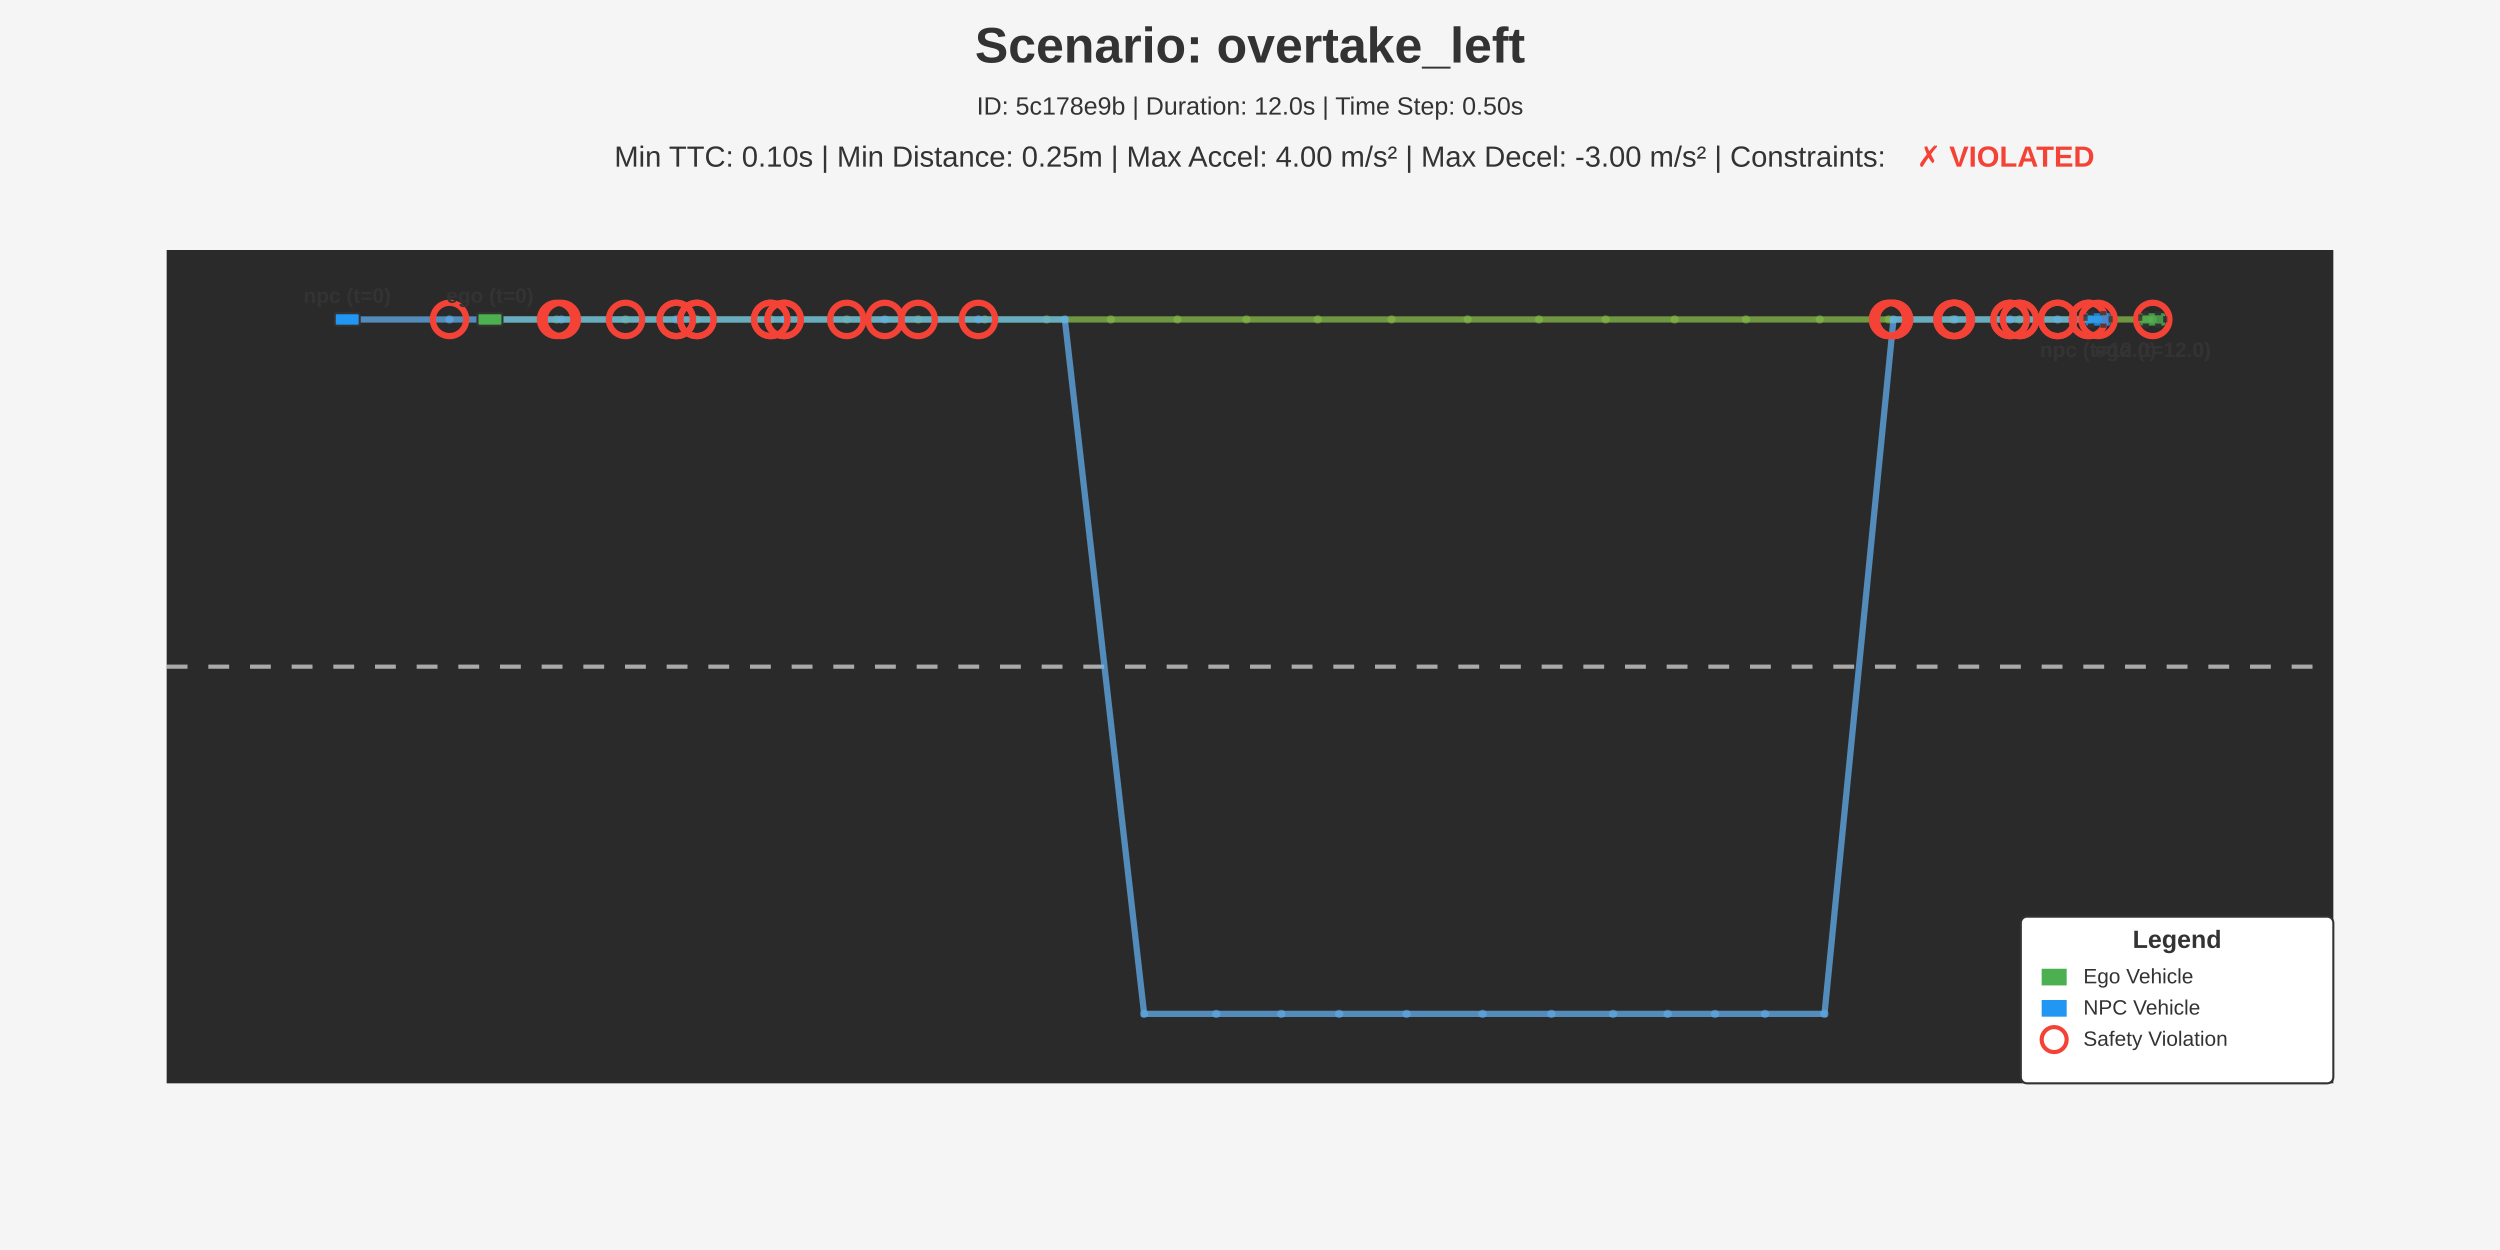
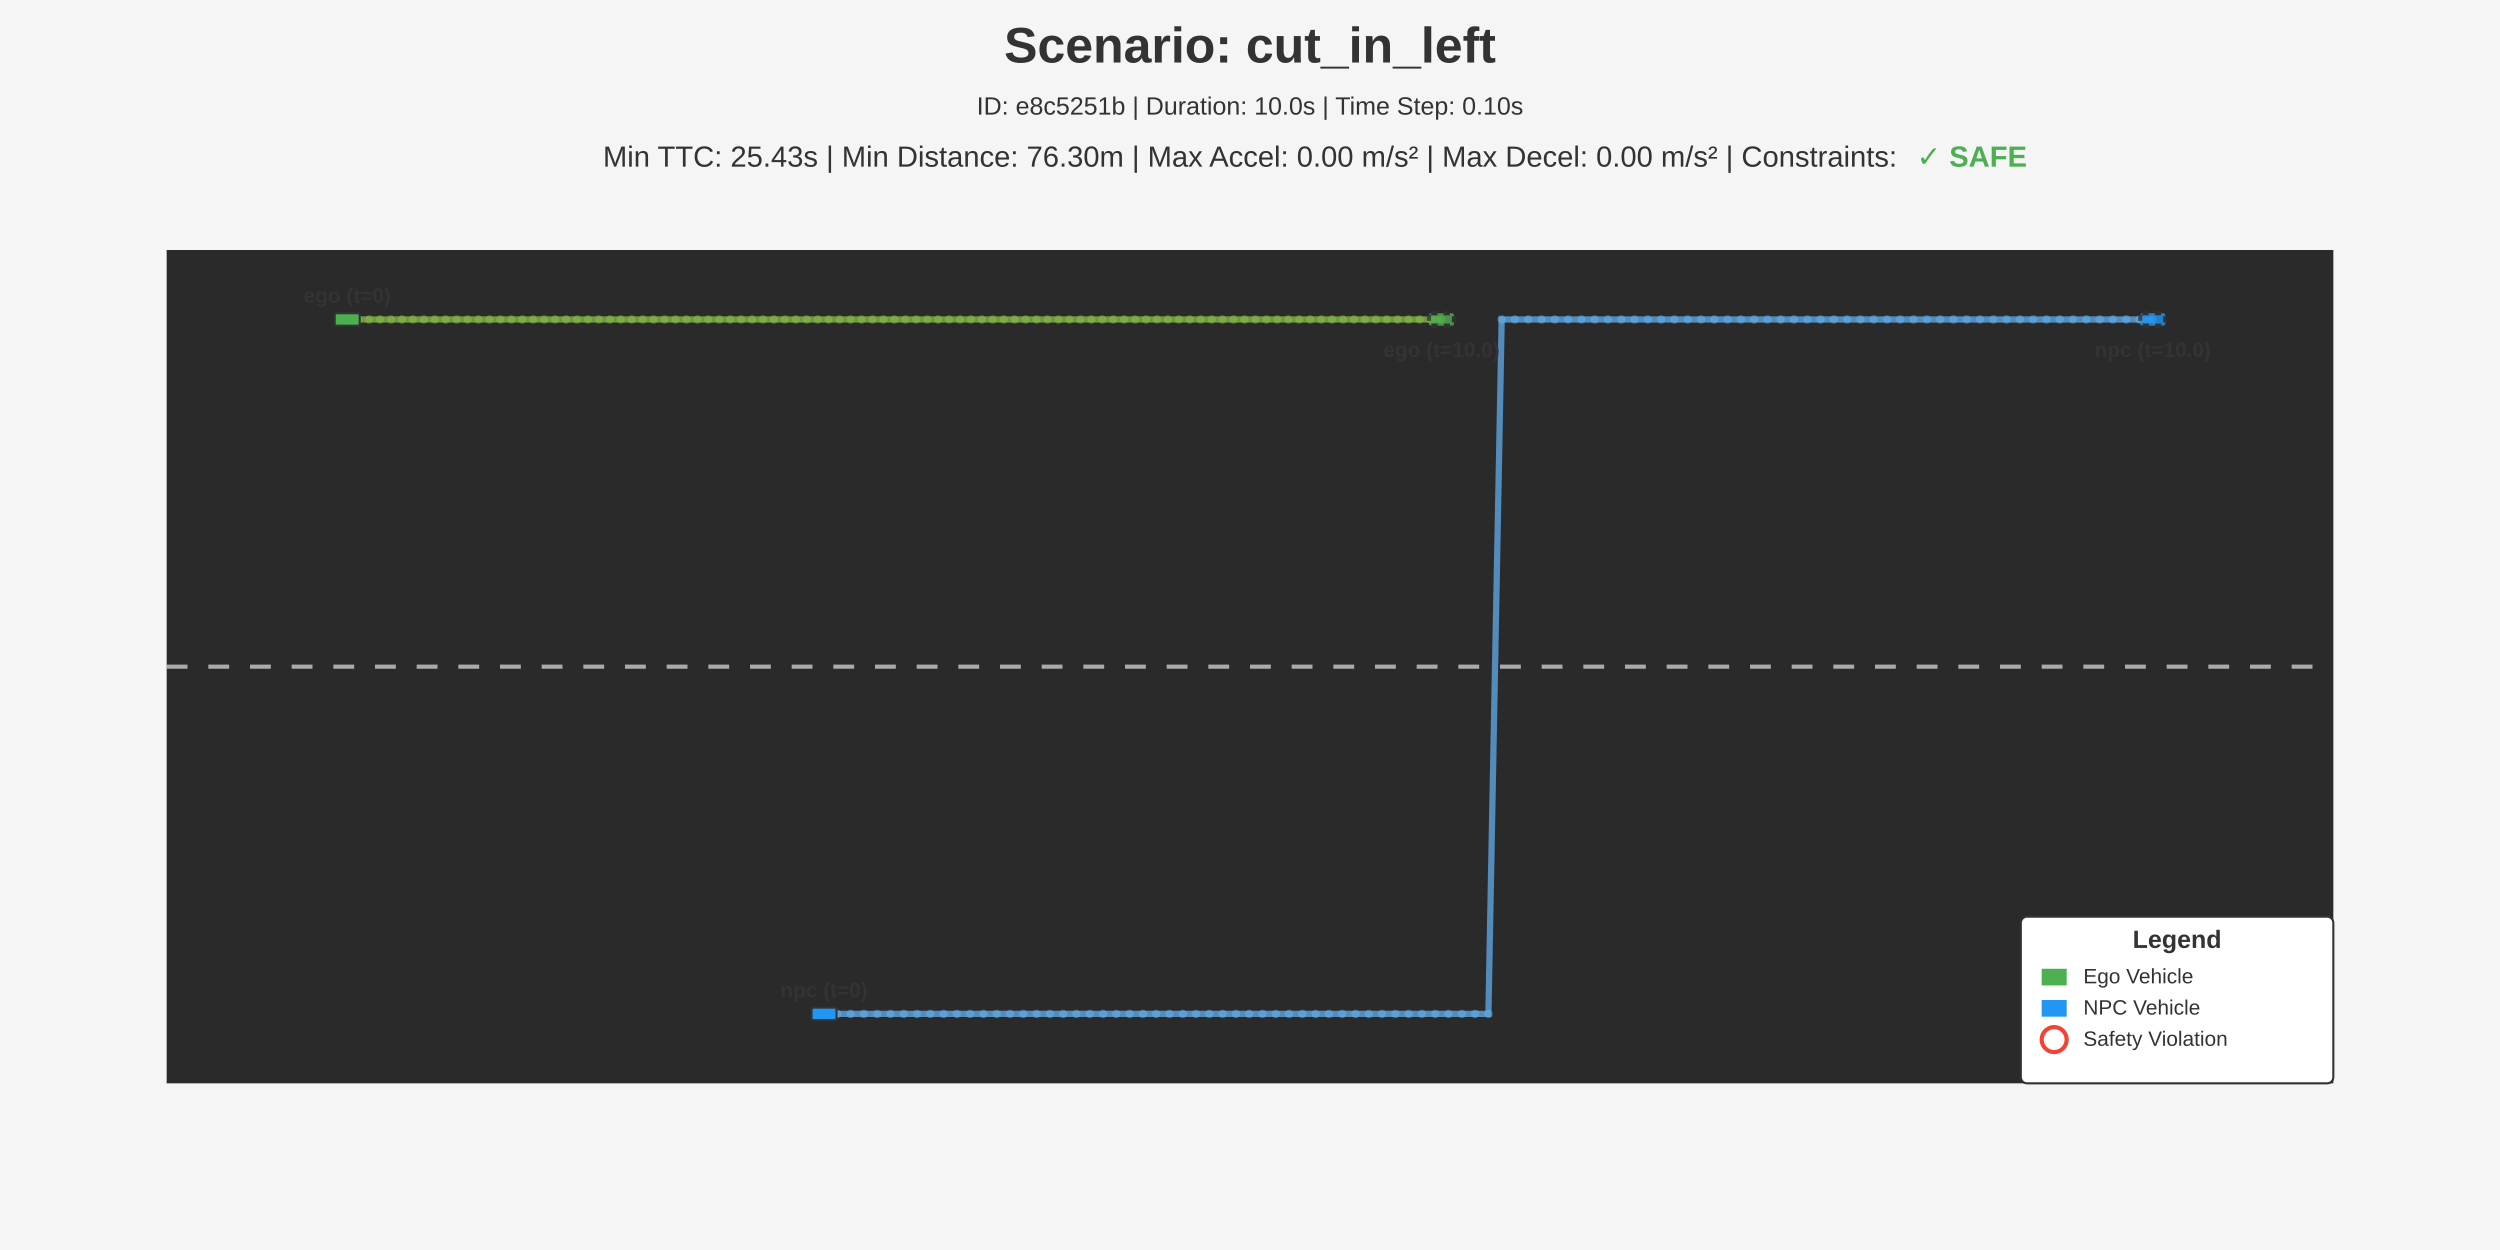
<svg xmlns="http://www.w3.org/2000/svg" height="600" viewBox="0 0 1200 600" width="1200">
  <rect fill="#F5F5F5" height="600" width="1200" />
  <g id="header">
    <text fill="#333333" font-family="Arial, sans-serif" font-size="24" font-weight="bold" text-anchor="middle" x="600" y="30">
- Scenario: overtake_left
+ Scenario: cut_in_left
</text>
    <text fill="#333333" font-family="Arial, sans-serif" font-size="12" text-anchor="middle" x="600" y="55">
- ID: 5c178e9b | Duration: 12.0s | Time Step: 0.50s
+ ID: e8c5251b | Duration: 10.0s | Time Step: 0.10s
</text>
  </g>
  <g id="metrics">
    <text fill="#333333" font-family="Arial, sans-serif" font-size="14" text-anchor="middle" x="600" y="80">
- Min TTC: 0.10s | Min Distance: 0.25m | Max Accel: 4.00 m/s² | Max Decel: -3.00 m/s² | Constraints: 
- </text>
-     <text fill="#F44336" font-family="Arial, sans-serif" font-size="14" font-weight="bold" text-anchor="start" x="920" y="80">
- ✗ VIOLATED
+ Min TTC: 25.43s | Min Distance: 76.30m | Max Accel: 0.00 m/s² | Max Decel: 0.00 m/s² | Constraints: 
+ </text>
+     <text fill="#4CAF50" font-family="Arial, sans-serif" font-size="14" font-weight="bold" text-anchor="start" x="920" y="80">
+ ✓ SAFE
</text>
  </g>
  <rect fill="#2A2A2A" height="400" width="1040" x="80" y="120" />
  <g id="lane_markings">
    <line opacity="0.6" stroke="#FFFFFF" stroke-dasharray="10,10" stroke-width="2" x1="80" x2="1120" y1="320" y2="320" />
    <line stroke="#FFFFFF" stroke-width="3" x1="80" x2="1120" y1="-13.333" y2="-13.333" />
    <line stroke="#FFFFFF" stroke-width="3" x1="80" x2="1120" y1="653.333" y2="653.333" />
  </g>
  <g id="trajectories">
-     <path d="M 235.178 153.333 L 267.15 153.333 L 300.264 153.333 L 334.519 153.333 L 369.917 153.333 L 406.456 153.333 L 440.711 153.333 L 472.683 153.333 L 502.372 153.333 L 533.202 153.333 L 565.173 153.333 L 598.287 153.333 L 632.543 153.333 L 667.94 153.333 L 704.48 153.333 L 738.735 153.333 L 770.707 153.333 L 803.821 153.333 L 838.076 153.333 L 873.474 153.333 L 906.588 153.333 L 937.418 153.333 L 969.39 153.333 L 1002.503 153.333 L 1033.333 153.333 " fill="none" opacity="0.7" stroke="#8BC34A" stroke-width="3" />
-     <circle cx="235.178" cy="153.333" fill="#8BC34A" opacity="0.5" r="2" />
-     <circle cx="267.15" cy="153.333" fill="#8BC34A" opacity="0.5" r="2" />
-     <circle cx="300.264" cy="153.333" fill="#8BC34A" opacity="0.5" r="2" />
-     <circle cx="334.519" cy="153.333" fill="#8BC34A" opacity="0.5" r="2" />
-     <circle cx="369.917" cy="153.333" fill="#8BC34A" opacity="0.5" r="2" />
-     <circle cx="406.456" cy="153.333" fill="#8BC34A" opacity="0.5" r="2" />
-     <circle cx="440.711" cy="153.333" fill="#8BC34A" opacity="0.5" r="2" />
-     <circle cx="472.683" cy="153.333" fill="#8BC34A" opacity="0.5" r="2" />
-     <circle cx="502.372" cy="153.333" fill="#8BC34A" opacity="0.5" r="2" />
-     <circle cx="533.202" cy="153.333" fill="#8BC34A" opacity="0.5" r="2" />
-     <circle cx="565.173" cy="153.333" fill="#8BC34A" opacity="0.5" r="2" />
-     <circle cx="598.287" cy="153.333" fill="#8BC34A" opacity="0.5" r="2" />
-     <circle cx="632.543" cy="153.333" fill="#8BC34A" opacity="0.5" r="2" />
-     <circle cx="667.94" cy="153.333" fill="#8BC34A" opacity="0.5" r="2" />
-     <circle cx="704.48" cy="153.333" fill="#8BC34A" opacity="0.5" r="2" />
-     <circle cx="738.735" cy="153.333" fill="#8BC34A" opacity="0.5" r="2" />
-     <circle cx="770.707" cy="153.333" fill="#8BC34A" opacity="0.5" r="2" />
-     <circle cx="803.821" cy="153.333" fill="#8BC34A" opacity="0.5" r="2" />
-     <circle cx="838.076" cy="153.333" fill="#8BC34A" opacity="0.5" r="2" />
-     <circle cx="873.474" cy="153.333" fill="#8BC34A" opacity="0.5" r="2" />
-     <circle cx="906.588" cy="153.333" fill="#8BC34A" opacity="0.5" r="2" />
-     <circle cx="937.418" cy="153.333" fill="#8BC34A" opacity="0.5" r="2" />
-     <circle cx="969.39" cy="153.333" fill="#8BC34A" opacity="0.5" r="2" />
-     <circle cx="1002.503" cy="153.333" fill="#8BC34A" opacity="0.5" r="2" />
-     <circle cx="1033.333" cy="153.333" fill="#8BC34A" opacity="0.5" r="2" />
-     <path d="M 166.667 153.333 L 215.766 153.333 L 269.433 153.333 L 324.623 153.333 L 376.387 153.333 L 424.726 153.333 L 469.638 153.333 L 511.126 153.333 L 549.188 486.667 L 583.824 486.667 L 615.034 486.667 L 642.819 486.667 L 675.172 486.667 L 711.635 486.667 L 744.673 486.667 L 774.285 486.667 L 800.471 486.667 L 823.232 486.667 L 847.211 486.667 L 875.758 486.667 L 908.871 153.333 L 938.56 153.333 L 964.822 153.333 L 987.659 153.333 L 1007.071 153.333 " fill="none" opacity="0.7" stroke="#64B5F6" stroke-width="3" />
-     <circle cx="166.667" cy="153.333" fill="#64B5F6" opacity="0.5" r="2" />
-     <circle cx="215.766" cy="153.333" fill="#64B5F6" opacity="0.5" r="2" />
-     <circle cx="269.433" cy="153.333" fill="#64B5F6" opacity="0.5" r="2" />
-     <circle cx="324.623" cy="153.333" fill="#64B5F6" opacity="0.5" r="2" />
-     <circle cx="376.387" cy="153.333" fill="#64B5F6" opacity="0.5" r="2" />
-     <circle cx="424.726" cy="153.333" fill="#64B5F6" opacity="0.5" r="2" />
-     <circle cx="469.638" cy="153.333" fill="#64B5F6" opacity="0.5" r="2" />
-     <circle cx="511.126" cy="153.333" fill="#64B5F6" opacity="0.5" r="2" />
-     <circle cx="549.188" cy="486.667" fill="#64B5F6" opacity="0.5" r="2" />
-     <circle cx="583.824" cy="486.667" fill="#64B5F6" opacity="0.5" r="2" />
-     <circle cx="615.034" cy="486.667" fill="#64B5F6" opacity="0.5" r="2" />
-     <circle cx="642.819" cy="486.667" fill="#64B5F6" opacity="0.5" r="2" />
-     <circle cx="675.172" cy="486.667" fill="#64B5F6" opacity="0.5" r="2" />
-     <circle cx="711.635" cy="486.667" fill="#64B5F6" opacity="0.5" r="2" />
-     <circle cx="744.673" cy="486.667" fill="#64B5F6" opacity="0.5" r="2" />
-     <circle cx="774.285" cy="486.667" fill="#64B5F6" opacity="0.5" r="2" />
-     <circle cx="800.471" cy="486.667" fill="#64B5F6" opacity="0.5" r="2" />
-     <circle cx="823.232" cy="486.667" fill="#64B5F6" opacity="0.5" r="2" />
-     <circle cx="847.211" cy="486.667" fill="#64B5F6" opacity="0.5" r="2" />
-     <circle cx="875.758" cy="486.667" fill="#64B5F6" opacity="0.5" r="2" />
-     <circle cx="908.871" cy="153.333" fill="#64B5F6" opacity="0.5" r="2" />
-     <circle cx="938.56" cy="153.333" fill="#64B5F6" opacity="0.5" r="2" />
-     <circle cx="964.822" cy="153.333" fill="#64B5F6" opacity="0.5" r="2" />
-     <circle cx="987.659" cy="153.333" fill="#64B5F6" opacity="0.5" r="2" />
-     <circle cx="1007.071" cy="153.333" fill="#64B5F6" opacity="0.5" r="2" />
-     <circle cx="267.15" cy="153.333" fill="none" r="8" stroke="#F44336" stroke-width="3" />
-     <circle cx="215.766" cy="153.333" fill="none" r="8" stroke="#F44336" stroke-width="3" />
-     <circle cx="300.264" cy="153.333" fill="none" r="8" stroke="#F44336" stroke-width="3" />
-     <circle cx="269.433" cy="153.333" fill="none" r="8" stroke="#F44336" stroke-width="3" />
-     <circle cx="334.519" cy="153.333" fill="none" r="8" stroke="#F44336" stroke-width="3" />
-     <circle cx="324.623" cy="153.333" fill="none" r="8" stroke="#F44336" stroke-width="3" />
-     <circle cx="334.519" cy="153.333" fill="none" r="8" stroke="#F44336" stroke-width="3" />
-     <circle cx="324.623" cy="153.333" fill="none" r="8" stroke="#F44336" stroke-width="3" />
-     <circle cx="369.917" cy="153.333" fill="none" r="8" stroke="#F44336" stroke-width="3" />
-     <circle cx="376.387" cy="153.333" fill="none" r="8" stroke="#F44336" stroke-width="3" />
-     <circle cx="369.917" cy="153.333" fill="none" r="8" stroke="#F44336" stroke-width="3" />
-     <circle cx="376.387" cy="153.333" fill="none" r="8" stroke="#F44336" stroke-width="3" />
-     <circle cx="406.456" cy="153.333" fill="none" r="8" stroke="#F44336" stroke-width="3" />
-     <circle cx="424.726" cy="153.333" fill="none" r="8" stroke="#F44336" stroke-width="3" />
-     <circle cx="440.711" cy="153.333" fill="none" r="8" stroke="#F44336" stroke-width="3" />
-     <circle cx="469.638" cy="153.333" fill="none" r="8" stroke="#F44336" stroke-width="3" />
-     <circle cx="906.588" cy="153.333" fill="none" r="8" stroke="#F44336" stroke-width="3" />
-     <circle cx="908.871" cy="153.333" fill="none" r="8" stroke="#F44336" stroke-width="3" />
-     <circle cx="906.588" cy="153.333" fill="none" r="8" stroke="#F44336" stroke-width="3" />
-     <circle cx="908.871" cy="153.333" fill="none" r="8" stroke="#F44336" stroke-width="3" />
-     <circle cx="937.418" cy="153.333" fill="none" r="8" stroke="#F44336" stroke-width="3" />
-     <circle cx="938.56" cy="153.333" fill="none" r="8" stroke="#F44336" stroke-width="3" />
-     <circle cx="937.418" cy="153.333" fill="none" r="8" stroke="#F44336" stroke-width="3" />
-     <circle cx="938.56" cy="153.333" fill="none" r="8" stroke="#F44336" stroke-width="3" />
-     <circle cx="969.39" cy="153.333" fill="none" r="8" stroke="#F44336" stroke-width="3" />
-     <circle cx="964.822" cy="153.333" fill="none" r="8" stroke="#F44336" stroke-width="3" />
-     <circle cx="969.39" cy="153.333" fill="none" r="8" stroke="#F44336" stroke-width="3" />
-     <circle cx="964.822" cy="153.333" fill="none" r="8" stroke="#F44336" stroke-width="3" />
-     <circle cx="1002.503" cy="153.333" fill="none" r="8" stroke="#F44336" stroke-width="3" />
-     <circle cx="987.659" cy="153.333" fill="none" r="8" stroke="#F44336" stroke-width="3" />
-     <circle cx="1002.503" cy="153.333" fill="none" r="8" stroke="#F44336" stroke-width="3" />
-     <circle cx="987.659" cy="153.333" fill="none" r="8" stroke="#F44336" stroke-width="3" />
-     <circle cx="1033.333" cy="153.333" fill="none" r="8" stroke="#F44336" stroke-width="3" />
-     <circle cx="1007.071" cy="153.333" fill="none" r="8" stroke="#F44336" stroke-width="3" />
+     <path d="M 166.667 153.333 L 171.919 153.333 L 177.172 153.333 L 182.424 153.333 L 187.677 153.333 L 192.929 153.333 L 198.182 153.333 L 203.434 153.333 L 208.687 153.333 L 213.939 153.333 L 219.192 153.333 L 224.444 153.333 L 229.697 153.333 L 234.949 153.333 L 240.202 153.333 L 245.455 153.333 L 250.707 153.333 L 255.96 153.333 L 261.212 153.333 L 266.465 153.333 L 271.717 153.333 L 276.97 153.333 L 282.222 153.333 L 287.475 153.333 L 292.727 153.333 L 297.98 153.333 L 303.232 153.333 L 308.485 153.333 L 313.737 153.333 L 318.99 153.333 L 324.242 153.333 L 329.495 153.333 L 334.747 153.333 L 340 153.333 L 345.253 153.333 L 350.505 153.333 L 355.758 153.333 L 361.01 153.333 L 366.263 153.333 L 371.515 153.333 L 376.768 153.333 L 382.02 153.333 L 387.273 153.333 L 392.525 153.333 L 397.778 153.333 L 403.03 153.333 L 408.283 153.333 L 413.535 153.333 L 418.788 153.333 L 424.04 153.333 L 429.293 153.333 L 434.545 153.333 L 439.798 153.333 L 445.051 153.333 L 450.303 153.333 L 455.556 153.333 L 460.808 153.333 L 466.061 153.333 L 471.313 153.333 L 476.566 153.333 L 481.818 153.333 L 487.071 153.333 L 492.323 153.333 L 497.576 153.333 L 502.828 153.333 L 508.081 153.333 L 513.333 153.333 L 518.586 153.333 L 523.838 153.333 L 529.091 153.333 L 534.343 153.333 L 539.596 153.333 L 544.848 153.333 L 550.101 153.333 L 555.354 153.333 L 560.606 153.333 L 565.859 153.333 L 571.111 153.333 L 576.364 153.333 L 581.616 153.333 L 586.869 153.333 L 592.121 153.333 L 597.374 153.333 L 602.626 153.333 L 607.879 153.333 L 613.131 153.333 L 618.384 153.333 L 623.636 153.333 L 628.889 153.333 L 634.141 153.333 L 639.394 153.333 L 644.646 153.333 L 649.899 153.333 L 655.152 153.333 L 660.404 153.333 L 665.657 153.333 L 670.909 153.333 L 676.162 153.333 L 681.414 153.333 L 686.667 153.333 L 691.919 153.333 " fill="none" opacity="0.7" stroke="#8BC34A" stroke-width="3" />
+     <circle cx="166.667" cy="153.333" fill="#8BC34A" opacity="0.5" r="2" />
+     <circle cx="171.919" cy="153.333" fill="#8BC34A" opacity="0.5" r="2" />
+     <circle cx="177.172" cy="153.333" fill="#8BC34A" opacity="0.5" r="2" />
+     <circle cx="182.424" cy="153.333" fill="#8BC34A" opacity="0.5" r="2" />
+     <circle cx="187.677" cy="153.333" fill="#8BC34A" opacity="0.5" r="2" />
+     <circle cx="192.929" cy="153.333" fill="#8BC34A" opacity="0.5" r="2" />
+     <circle cx="198.182" cy="153.333" fill="#8BC34A" opacity="0.5" r="2" />
+     <circle cx="203.434" cy="153.333" fill="#8BC34A" opacity="0.5" r="2" />
+     <circle cx="208.687" cy="153.333" fill="#8BC34A" opacity="0.5" r="2" />
+     <circle cx="213.939" cy="153.333" fill="#8BC34A" opacity="0.5" r="2" />
+     <circle cx="219.192" cy="153.333" fill="#8BC34A" opacity="0.5" r="2" />
+     <circle cx="224.444" cy="153.333" fill="#8BC34A" opacity="0.5" r="2" />
+     <circle cx="229.697" cy="153.333" fill="#8BC34A" opacity="0.5" r="2" />
+     <circle cx="234.949" cy="153.333" fill="#8BC34A" opacity="0.5" r="2" />
+     <circle cx="240.202" cy="153.333" fill="#8BC34A" opacity="0.5" r="2" />
+     <circle cx="245.455" cy="153.333" fill="#8BC34A" opacity="0.5" r="2" />
+     <circle cx="250.707" cy="153.333" fill="#8BC34A" opacity="0.5" r="2" />
+     <circle cx="255.96" cy="153.333" fill="#8BC34A" opacity="0.5" r="2" />
+     <circle cx="261.212" cy="153.333" fill="#8BC34A" opacity="0.5" r="2" />
+     <circle cx="266.465" cy="153.333" fill="#8BC34A" opacity="0.5" r="2" />
+     <circle cx="271.717" cy="153.333" fill="#8BC34A" opacity="0.5" r="2" />
+     <circle cx="276.97" cy="153.333" fill="#8BC34A" opacity="0.5" r="2" />
+     <circle cx="282.222" cy="153.333" fill="#8BC34A" opacity="0.5" r="2" />
+     <circle cx="287.475" cy="153.333" fill="#8BC34A" opacity="0.5" r="2" />
+     <circle cx="292.727" cy="153.333" fill="#8BC34A" opacity="0.5" r="2" />
+     <circle cx="297.98" cy="153.333" fill="#8BC34A" opacity="0.5" r="2" />
+     <circle cx="303.232" cy="153.333" fill="#8BC34A" opacity="0.5" r="2" />
+     <circle cx="308.485" cy="153.333" fill="#8BC34A" opacity="0.5" r="2" />
+     <circle cx="313.737" cy="153.333" fill="#8BC34A" opacity="0.5" r="2" />
+     <circle cx="318.99" cy="153.333" fill="#8BC34A" opacity="0.5" r="2" />
+     <circle cx="324.242" cy="153.333" fill="#8BC34A" opacity="0.5" r="2" />
+     <circle cx="329.495" cy="153.333" fill="#8BC34A" opacity="0.5" r="2" />
+     <circle cx="334.747" cy="153.333" fill="#8BC34A" opacity="0.5" r="2" />
+     <circle cx="340" cy="153.333" fill="#8BC34A" opacity="0.5" r="2" />
+     <circle cx="345.253" cy="153.333" fill="#8BC34A" opacity="0.5" r="2" />
+     <circle cx="350.505" cy="153.333" fill="#8BC34A" opacity="0.5" r="2" />
+     <circle cx="355.758" cy="153.333" fill="#8BC34A" opacity="0.5" r="2" />
+     <circle cx="361.01" cy="153.333" fill="#8BC34A" opacity="0.5" r="2" />
+     <circle cx="366.263" cy="153.333" fill="#8BC34A" opacity="0.5" r="2" />
+     <circle cx="371.515" cy="153.333" fill="#8BC34A" opacity="0.5" r="2" />
+     <circle cx="376.768" cy="153.333" fill="#8BC34A" opacity="0.5" r="2" />
+     <circle cx="382.02" cy="153.333" fill="#8BC34A" opacity="0.5" r="2" />
+     <circle cx="387.273" cy="153.333" fill="#8BC34A" opacity="0.5" r="2" />
+     <circle cx="392.525" cy="153.333" fill="#8BC34A" opacity="0.5" r="2" />
+     <circle cx="397.778" cy="153.333" fill="#8BC34A" opacity="0.5" r="2" />
+     <circle cx="403.03" cy="153.333" fill="#8BC34A" opacity="0.5" r="2" />
+     <circle cx="408.283" cy="153.333" fill="#8BC34A" opacity="0.5" r="2" />
+     <circle cx="413.535" cy="153.333" fill="#8BC34A" opacity="0.5" r="2" />
+     <circle cx="418.788" cy="153.333" fill="#8BC34A" opacity="0.5" r="2" />
+     <circle cx="424.04" cy="153.333" fill="#8BC34A" opacity="0.5" r="2" />
+     <circle cx="429.293" cy="153.333" fill="#8BC34A" opacity="0.5" r="2" />
+     <circle cx="434.545" cy="153.333" fill="#8BC34A" opacity="0.5" r="2" />
+     <circle cx="439.798" cy="153.333" fill="#8BC34A" opacity="0.5" r="2" />
+     <circle cx="445.051" cy="153.333" fill="#8BC34A" opacity="0.5" r="2" />
+     <circle cx="450.303" cy="153.333" fill="#8BC34A" opacity="0.5" r="2" />
+     <circle cx="455.556" cy="153.333" fill="#8BC34A" opacity="0.5" r="2" />
+     <circle cx="460.808" cy="153.333" fill="#8BC34A" opacity="0.5" r="2" />
+     <circle cx="466.061" cy="153.333" fill="#8BC34A" opacity="0.5" r="2" />
+     <circle cx="471.313" cy="153.333" fill="#8BC34A" opacity="0.5" r="2" />
+     <circle cx="476.566" cy="153.333" fill="#8BC34A" opacity="0.5" r="2" />
+     <circle cx="481.818" cy="153.333" fill="#8BC34A" opacity="0.5" r="2" />
+     <circle cx="487.071" cy="153.333" fill="#8BC34A" opacity="0.5" r="2" />
+     <circle cx="492.323" cy="153.333" fill="#8BC34A" opacity="0.5" r="2" />
+     <circle cx="497.576" cy="153.333" fill="#8BC34A" opacity="0.5" r="2" />
+     <circle cx="502.828" cy="153.333" fill="#8BC34A" opacity="0.5" r="2" />
+     <circle cx="508.081" cy="153.333" fill="#8BC34A" opacity="0.5" r="2" />
+     <circle cx="513.333" cy="153.333" fill="#8BC34A" opacity="0.5" r="2" />
+     <circle cx="518.586" cy="153.333" fill="#8BC34A" opacity="0.5" r="2" />
+     <circle cx="523.838" cy="153.333" fill="#8BC34A" opacity="0.5" r="2" />
+     <circle cx="529.091" cy="153.333" fill="#8BC34A" opacity="0.5" r="2" />
+     <circle cx="534.343" cy="153.333" fill="#8BC34A" opacity="0.5" r="2" />
+     <circle cx="539.596" cy="153.333" fill="#8BC34A" opacity="0.5" r="2" />
+     <circle cx="544.848" cy="153.333" fill="#8BC34A" opacity="0.5" r="2" />
+     <circle cx="550.101" cy="153.333" fill="#8BC34A" opacity="0.5" r="2" />
+     <circle cx="555.354" cy="153.333" fill="#8BC34A" opacity="0.5" r="2" />
+     <circle cx="560.606" cy="153.333" fill="#8BC34A" opacity="0.5" r="2" />
+     <circle cx="565.859" cy="153.333" fill="#8BC34A" opacity="0.5" r="2" />
+     <circle cx="571.111" cy="153.333" fill="#8BC34A" opacity="0.5" r="2" />
+     <circle cx="576.364" cy="153.333" fill="#8BC34A" opacity="0.5" r="2" />
+     <circle cx="581.616" cy="153.333" fill="#8BC34A" opacity="0.5" r="2" />
+     <circle cx="586.869" cy="153.333" fill="#8BC34A" opacity="0.5" r="2" />
+     <circle cx="592.121" cy="153.333" fill="#8BC34A" opacity="0.5" r="2" />
+     <circle cx="597.374" cy="153.333" fill="#8BC34A" opacity="0.5" r="2" />
+     <circle cx="602.626" cy="153.333" fill="#8BC34A" opacity="0.5" r="2" />
+     <circle cx="607.879" cy="153.333" fill="#8BC34A" opacity="0.5" r="2" />
+     <circle cx="613.131" cy="153.333" fill="#8BC34A" opacity="0.5" r="2" />
+     <circle cx="618.384" cy="153.333" fill="#8BC34A" opacity="0.5" r="2" />
+     <circle cx="623.636" cy="153.333" fill="#8BC34A" opacity="0.5" r="2" />
+     <circle cx="628.889" cy="153.333" fill="#8BC34A" opacity="0.5" r="2" />
+     <circle cx="634.141" cy="153.333" fill="#8BC34A" opacity="0.5" r="2" />
+     <circle cx="639.394" cy="153.333" fill="#8BC34A" opacity="0.5" r="2" />
+     <circle cx="644.646" cy="153.333" fill="#8BC34A" opacity="0.5" r="2" />
+     <circle cx="649.899" cy="153.333" fill="#8BC34A" opacity="0.5" r="2" />
+     <circle cx="655.152" cy="153.333" fill="#8BC34A" opacity="0.5" r="2" />
+     <circle cx="660.404" cy="153.333" fill="#8BC34A" opacity="0.5" r="2" />
+     <circle cx="665.657" cy="153.333" fill="#8BC34A" opacity="0.5" r="2" />
+     <circle cx="670.909" cy="153.333" fill="#8BC34A" opacity="0.5" r="2" />
+     <circle cx="676.162" cy="153.333" fill="#8BC34A" opacity="0.5" r="2" />
+     <circle cx="681.414" cy="153.333" fill="#8BC34A" opacity="0.5" r="2" />
+     <circle cx="686.667" cy="153.333" fill="#8BC34A" opacity="0.5" r="2" />
+     <circle cx="691.919" cy="153.333" fill="#8BC34A" opacity="0.5" r="2" />
+     <path d="M 395.527 486.667 L 401.905 486.667 L 408.283 486.667 L 414.661 486.667 L 421.039 486.667 L 427.417 486.667 L 433.795 486.667 L 440.173 486.667 L 446.551 486.667 L 452.929 486.667 L 459.307 486.667 L 465.685 486.667 L 472.063 486.667 L 478.442 486.667 L 484.82 486.667 L 491.198 486.667 L 497.576 486.667 L 503.954 486.667 L 510.332 486.667 L 516.71 486.667 L 523.088 486.667 L 529.466 486.667 L 535.844 486.667 L 542.222 486.667 L 548.6 486.667 L 554.978 486.667 L 561.356 486.667 L 567.734 486.667 L 574.113 486.667 L 580.491 486.667 L 586.869 486.667 L 593.247 486.667 L 599.625 486.667 L 606.003 486.667 L 612.381 486.667 L 618.759 486.667 L 625.137 486.667 L 631.515 486.667 L 637.893 486.667 L 644.271 486.667 L 650.649 486.667 L 657.027 486.667 L 663.405 486.667 L 669.784 486.667 L 676.162 486.667 L 682.54 486.667 L 688.918 486.667 L 695.296 486.667 L 701.674 486.667 L 708.052 486.667 L 714.43 486.667 L 720.808 153.333 L 727.186 153.333 L 733.564 153.333 L 739.942 153.333 L 746.32 153.333 L 752.698 153.333 L 759.076 153.333 L 765.455 153.333 L 771.833 153.333 L 778.211 153.333 L 784.589 153.333 L 790.967 153.333 L 797.345 153.333 L 803.723 153.333 L 810.101 153.333 L 816.479 153.333 L 822.857 153.333 L 829.235 153.333 L 835.613 153.333 L 841.991 153.333 L 848.369 153.333 L 854.747 153.333 L 861.126 153.333 L 867.504 153.333 L 873.882 153.333 L 880.26 153.333 L 886.638 153.333 L 893.016 153.333 L 899.394 153.333 L 905.772 153.333 L 912.15 153.333 L 918.528 153.333 L 924.906 153.333 L 931.284 153.333 L 937.662 153.333 L 944.04 153.333 L 950.418 153.333 L 956.797 153.333 L 963.175 153.333 L 969.553 153.333 L 975.931 153.333 L 982.309 153.333 L 988.687 153.333 L 995.065 153.333 L 1001.443 153.333 L 1007.821 153.333 L 1014.199 153.333 L 1020.577 153.333 L 1026.955 153.333 L 1033.333 153.333 " fill="none" opacity="0.7" stroke="#64B5F6" stroke-width="3" />
+     <circle cx="395.527" cy="486.667" fill="#64B5F6" opacity="0.5" r="2" />
+     <circle cx="401.905" cy="486.667" fill="#64B5F6" opacity="0.5" r="2" />
+     <circle cx="408.283" cy="486.667" fill="#64B5F6" opacity="0.5" r="2" />
+     <circle cx="414.661" cy="486.667" fill="#64B5F6" opacity="0.5" r="2" />
+     <circle cx="421.039" cy="486.667" fill="#64B5F6" opacity="0.5" r="2" />
+     <circle cx="427.417" cy="486.667" fill="#64B5F6" opacity="0.5" r="2" />
+     <circle cx="433.795" cy="486.667" fill="#64B5F6" opacity="0.5" r="2" />
+     <circle cx="440.173" cy="486.667" fill="#64B5F6" opacity="0.5" r="2" />
+     <circle cx="446.551" cy="486.667" fill="#64B5F6" opacity="0.5" r="2" />
+     <circle cx="452.929" cy="486.667" fill="#64B5F6" opacity="0.5" r="2" />
+     <circle cx="459.307" cy="486.667" fill="#64B5F6" opacity="0.5" r="2" />
+     <circle cx="465.685" cy="486.667" fill="#64B5F6" opacity="0.5" r="2" />
+     <circle cx="472.063" cy="486.667" fill="#64B5F6" opacity="0.5" r="2" />
+     <circle cx="478.442" cy="486.667" fill="#64B5F6" opacity="0.5" r="2" />
+     <circle cx="484.82" cy="486.667" fill="#64B5F6" opacity="0.5" r="2" />
+     <circle cx="491.198" cy="486.667" fill="#64B5F6" opacity="0.5" r="2" />
+     <circle cx="497.576" cy="486.667" fill="#64B5F6" opacity="0.5" r="2" />
+     <circle cx="503.954" cy="486.667" fill="#64B5F6" opacity="0.5" r="2" />
+     <circle cx="510.332" cy="486.667" fill="#64B5F6" opacity="0.5" r="2" />
+     <circle cx="516.71" cy="486.667" fill="#64B5F6" opacity="0.5" r="2" />
+     <circle cx="523.088" cy="486.667" fill="#64B5F6" opacity="0.5" r="2" />
+     <circle cx="529.466" cy="486.667" fill="#64B5F6" opacity="0.5" r="2" />
+     <circle cx="535.844" cy="486.667" fill="#64B5F6" opacity="0.5" r="2" />
+     <circle cx="542.222" cy="486.667" fill="#64B5F6" opacity="0.5" r="2" />
+     <circle cx="548.6" cy="486.667" fill="#64B5F6" opacity="0.5" r="2" />
+     <circle cx="554.978" cy="486.667" fill="#64B5F6" opacity="0.5" r="2" />
+     <circle cx="561.356" cy="486.667" fill="#64B5F6" opacity="0.5" r="2" />
+     <circle cx="567.734" cy="486.667" fill="#64B5F6" opacity="0.5" r="2" />
+     <circle cx="574.113" cy="486.667" fill="#64B5F6" opacity="0.5" r="2" />
+     <circle cx="580.491" cy="486.667" fill="#64B5F6" opacity="0.5" r="2" />
+     <circle cx="586.869" cy="486.667" fill="#64B5F6" opacity="0.5" r="2" />
+     <circle cx="593.247" cy="486.667" fill="#64B5F6" opacity="0.5" r="2" />
+     <circle cx="599.625" cy="486.667" fill="#64B5F6" opacity="0.5" r="2" />
+     <circle cx="606.003" cy="486.667" fill="#64B5F6" opacity="0.5" r="2" />
+     <circle cx="612.381" cy="486.667" fill="#64B5F6" opacity="0.5" r="2" />
+     <circle cx="618.759" cy="486.667" fill="#64B5F6" opacity="0.5" r="2" />
+     <circle cx="625.137" cy="486.667" fill="#64B5F6" opacity="0.5" r="2" />
+     <circle cx="631.515" cy="486.667" fill="#64B5F6" opacity="0.5" r="2" />
+     <circle cx="637.893" cy="486.667" fill="#64B5F6" opacity="0.5" r="2" />
+     <circle cx="644.271" cy="486.667" fill="#64B5F6" opacity="0.5" r="2" />
+     <circle cx="650.649" cy="486.667" fill="#64B5F6" opacity="0.5" r="2" />
+     <circle cx="657.027" cy="486.667" fill="#64B5F6" opacity="0.5" r="2" />
+     <circle cx="663.405" cy="486.667" fill="#64B5F6" opacity="0.5" r="2" />
+     <circle cx="669.784" cy="486.667" fill="#64B5F6" opacity="0.5" r="2" />
+     <circle cx="676.162" cy="486.667" fill="#64B5F6" opacity="0.5" r="2" />
+     <circle cx="682.54" cy="486.667" fill="#64B5F6" opacity="0.5" r="2" />
+     <circle cx="688.918" cy="486.667" fill="#64B5F6" opacity="0.5" r="2" />
+     <circle cx="695.296" cy="486.667" fill="#64B5F6" opacity="0.5" r="2" />
+     <circle cx="701.674" cy="486.667" fill="#64B5F6" opacity="0.5" r="2" />
+     <circle cx="708.052" cy="486.667" fill="#64B5F6" opacity="0.5" r="2" />
+     <circle cx="714.43" cy="486.667" fill="#64B5F6" opacity="0.5" r="2" />
+     <circle cx="720.808" cy="153.333" fill="#64B5F6" opacity="0.5" r="2" />
+     <circle cx="727.186" cy="153.333" fill="#64B5F6" opacity="0.5" r="2" />
+     <circle cx="733.564" cy="153.333" fill="#64B5F6" opacity="0.5" r="2" />
+     <circle cx="739.942" cy="153.333" fill="#64B5F6" opacity="0.5" r="2" />
+     <circle cx="746.32" cy="153.333" fill="#64B5F6" opacity="0.5" r="2" />
+     <circle cx="752.698" cy="153.333" fill="#64B5F6" opacity="0.5" r="2" />
+     <circle cx="759.076" cy="153.333" fill="#64B5F6" opacity="0.5" r="2" />
+     <circle cx="765.455" cy="153.333" fill="#64B5F6" opacity="0.5" r="2" />
+     <circle cx="771.833" cy="153.333" fill="#64B5F6" opacity="0.5" r="2" />
+     <circle cx="778.211" cy="153.333" fill="#64B5F6" opacity="0.5" r="2" />
+     <circle cx="784.589" cy="153.333" fill="#64B5F6" opacity="0.5" r="2" />
+     <circle cx="790.967" cy="153.333" fill="#64B5F6" opacity="0.5" r="2" />
+     <circle cx="797.345" cy="153.333" fill="#64B5F6" opacity="0.5" r="2" />
+     <circle cx="803.723" cy="153.333" fill="#64B5F6" opacity="0.5" r="2" />
+     <circle cx="810.101" cy="153.333" fill="#64B5F6" opacity="0.5" r="2" />
+     <circle cx="816.479" cy="153.333" fill="#64B5F6" opacity="0.5" r="2" />
+     <circle cx="822.857" cy="153.333" fill="#64B5F6" opacity="0.5" r="2" />
+     <circle cx="829.235" cy="153.333" fill="#64B5F6" opacity="0.5" r="2" />
+     <circle cx="835.613" cy="153.333" fill="#64B5F6" opacity="0.5" r="2" />
+     <circle cx="841.991" cy="153.333" fill="#64B5F6" opacity="0.5" r="2" />
+     <circle cx="848.369" cy="153.333" fill="#64B5F6" opacity="0.5" r="2" />
+     <circle cx="854.747" cy="153.333" fill="#64B5F6" opacity="0.5" r="2" />
+     <circle cx="861.126" cy="153.333" fill="#64B5F6" opacity="0.5" r="2" />
+     <circle cx="867.504" cy="153.333" fill="#64B5F6" opacity="0.5" r="2" />
+     <circle cx="873.882" cy="153.333" fill="#64B5F6" opacity="0.5" r="2" />
+     <circle cx="880.26" cy="153.333" fill="#64B5F6" opacity="0.5" r="2" />
+     <circle cx="886.638" cy="153.333" fill="#64B5F6" opacity="0.5" r="2" />
+     <circle cx="893.016" cy="153.333" fill="#64B5F6" opacity="0.5" r="2" />
+     <circle cx="899.394" cy="153.333" fill="#64B5F6" opacity="0.5" r="2" />
+     <circle cx="905.772" cy="153.333" fill="#64B5F6" opacity="0.5" r="2" />
+     <circle cx="912.15" cy="153.333" fill="#64B5F6" opacity="0.5" r="2" />
+     <circle cx="918.528" cy="153.333" fill="#64B5F6" opacity="0.5" r="2" />
+     <circle cx="924.906" cy="153.333" fill="#64B5F6" opacity="0.5" r="2" />
+     <circle cx="931.284" cy="153.333" fill="#64B5F6" opacity="0.5" r="2" />
+     <circle cx="937.662" cy="153.333" fill="#64B5F6" opacity="0.5" r="2" />
+     <circle cx="944.04" cy="153.333" fill="#64B5F6" opacity="0.5" r="2" />
+     <circle cx="950.418" cy="153.333" fill="#64B5F6" opacity="0.5" r="2" />
+     <circle cx="956.797" cy="153.333" fill="#64B5F6" opacity="0.5" r="2" />
+     <circle cx="963.175" cy="153.333" fill="#64B5F6" opacity="0.5" r="2" />
+     <circle cx="969.553" cy="153.333" fill="#64B5F6" opacity="0.5" r="2" />
+     <circle cx="975.931" cy="153.333" fill="#64B5F6" opacity="0.5" r="2" />
+     <circle cx="982.309" cy="153.333" fill="#64B5F6" opacity="0.5" r="2" />
+     <circle cx="988.687" cy="153.333" fill="#64B5F6" opacity="0.5" r="2" />
+     <circle cx="995.065" cy="153.333" fill="#64B5F6" opacity="0.5" r="2" />
+     <circle cx="1001.443" cy="153.333" fill="#64B5F6" opacity="0.5" r="2" />
+     <circle cx="1007.821" cy="153.333" fill="#64B5F6" opacity="0.5" r="2" />
+     <circle cx="1014.199" cy="153.333" fill="#64B5F6" opacity="0.5" r="2" />
+     <circle cx="1020.577" cy="153.333" fill="#64B5F6" opacity="0.5" r="2" />
+     <circle cx="1026.955" cy="153.333" fill="#64B5F6" opacity="0.5" r="2" />
+     <circle cx="1033.333" cy="153.333" fill="#64B5F6" opacity="0.5" r="2" />
  </g>
  <g id="vehicles">
-     <rect fill="#4CAF50" height="6" rx="1" stroke="#333333" stroke-width="1" width="12" x="229.178" y="150.333" />
-     <text fill="#333333" font-family="Arial, sans-serif" font-size="10" font-weight="bold" text-anchor="middle" x="235.178" y="145.333">
+     <rect fill="#4CAF50" height="6" rx="1" stroke="#333333" stroke-width="1" width="12" x="160.667" y="150.333" />
+     <text fill="#333333" font-family="Arial, sans-serif" font-size="10" font-weight="bold" text-anchor="middle" x="166.667" y="145.333">
ego (t=0)
</text>
-     <rect fill="#4CAF50" height="6" opacity="0.8" rx="1" stroke="#333333" stroke-dasharray="3,3" stroke-width="2" width="12" x="1027.333" y="150.333" />
+     <rect fill="#4CAF50" height="6" opacity="0.8" rx="1" stroke="#333333" stroke-dasharray="3,3" stroke-width="2" width="12" x="685.919" y="150.333" />
+     <text fill="#333333" font-family="Arial, sans-serif" font-size="10" font-weight="bold" text-anchor="middle" x="691.919" y="171.333">
+ ego (t=10.0)
+ </text>
+     <rect fill="#2196F3" height="6" rx="1" stroke="#333333" stroke-width="1" width="12" x="389.527" y="483.667" />
+     <text fill="#333333" font-family="Arial, sans-serif" font-size="10" font-weight="bold" text-anchor="middle" x="395.527" y="478.667">
+ npc (t=0)
+ </text>
+     <rect fill="#2196F3" height="6" opacity="0.8" rx="1" stroke="#333333" stroke-dasharray="3,3" stroke-width="2" width="12" x="1027.333" y="150.333" />
    <text fill="#333333" font-family="Arial, sans-serif" font-size="10" font-weight="bold" text-anchor="middle" x="1033.333" y="171.333">
- ego (t=12.0)
- </text>
-     <rect fill="#2196F3" height="6" rx="1" stroke="#333333" stroke-width="1" width="12" x="160.667" y="150.333" />
-     <text fill="#333333" font-family="Arial, sans-serif" font-size="10" font-weight="bold" text-anchor="middle" x="166.667" y="145.333">
- npc (t=0)
- </text>
-     <rect fill="#2196F3" height="6" opacity="0.8" rx="1" stroke="#333333" stroke-dasharray="3,3" stroke-width="2" width="12" x="1001.071" y="150.333" />
-     <text fill="#333333" font-family="Arial, sans-serif" font-size="10" font-weight="bold" text-anchor="middle" x="1007.071" y="171.333">
- npc (t=12.0)
+ npc (t=10.0)
</text>
  </g>
  <g id="legend">
    <rect fill="white" height="80" rx="3" stroke="#333333" stroke-width="1" width="150" x="970" y="440" />
    <text fill="#333333" font-family="Arial, sans-serif" font-size="12" font-weight="bold" text-anchor="middle" x="1045" y="455">
Legend
</text>
    <rect fill="#4CAF50" height="8" width="12" x="980" y="465" />
    <text fill="#333333" font-family="Arial, sans-serif" font-size="10" text-anchor="start" x="1000" y="472">
Ego Vehicle
</text>
    <rect fill="#2196F3" height="8" width="12" x="980" y="480" />
    <text fill="#333333" font-family="Arial, sans-serif" font-size="10" text-anchor="start" x="1000" y="487">
NPC Vehicle
</text>
    <circle cx="986" cy="499" fill="none" r="6" stroke="#F44336" stroke-width="2" />
    <text fill="#333333" font-family="Arial, sans-serif" font-size="10" text-anchor="start" x="1000" y="502">
Safety Violation
</text>
  </g>
</svg>
